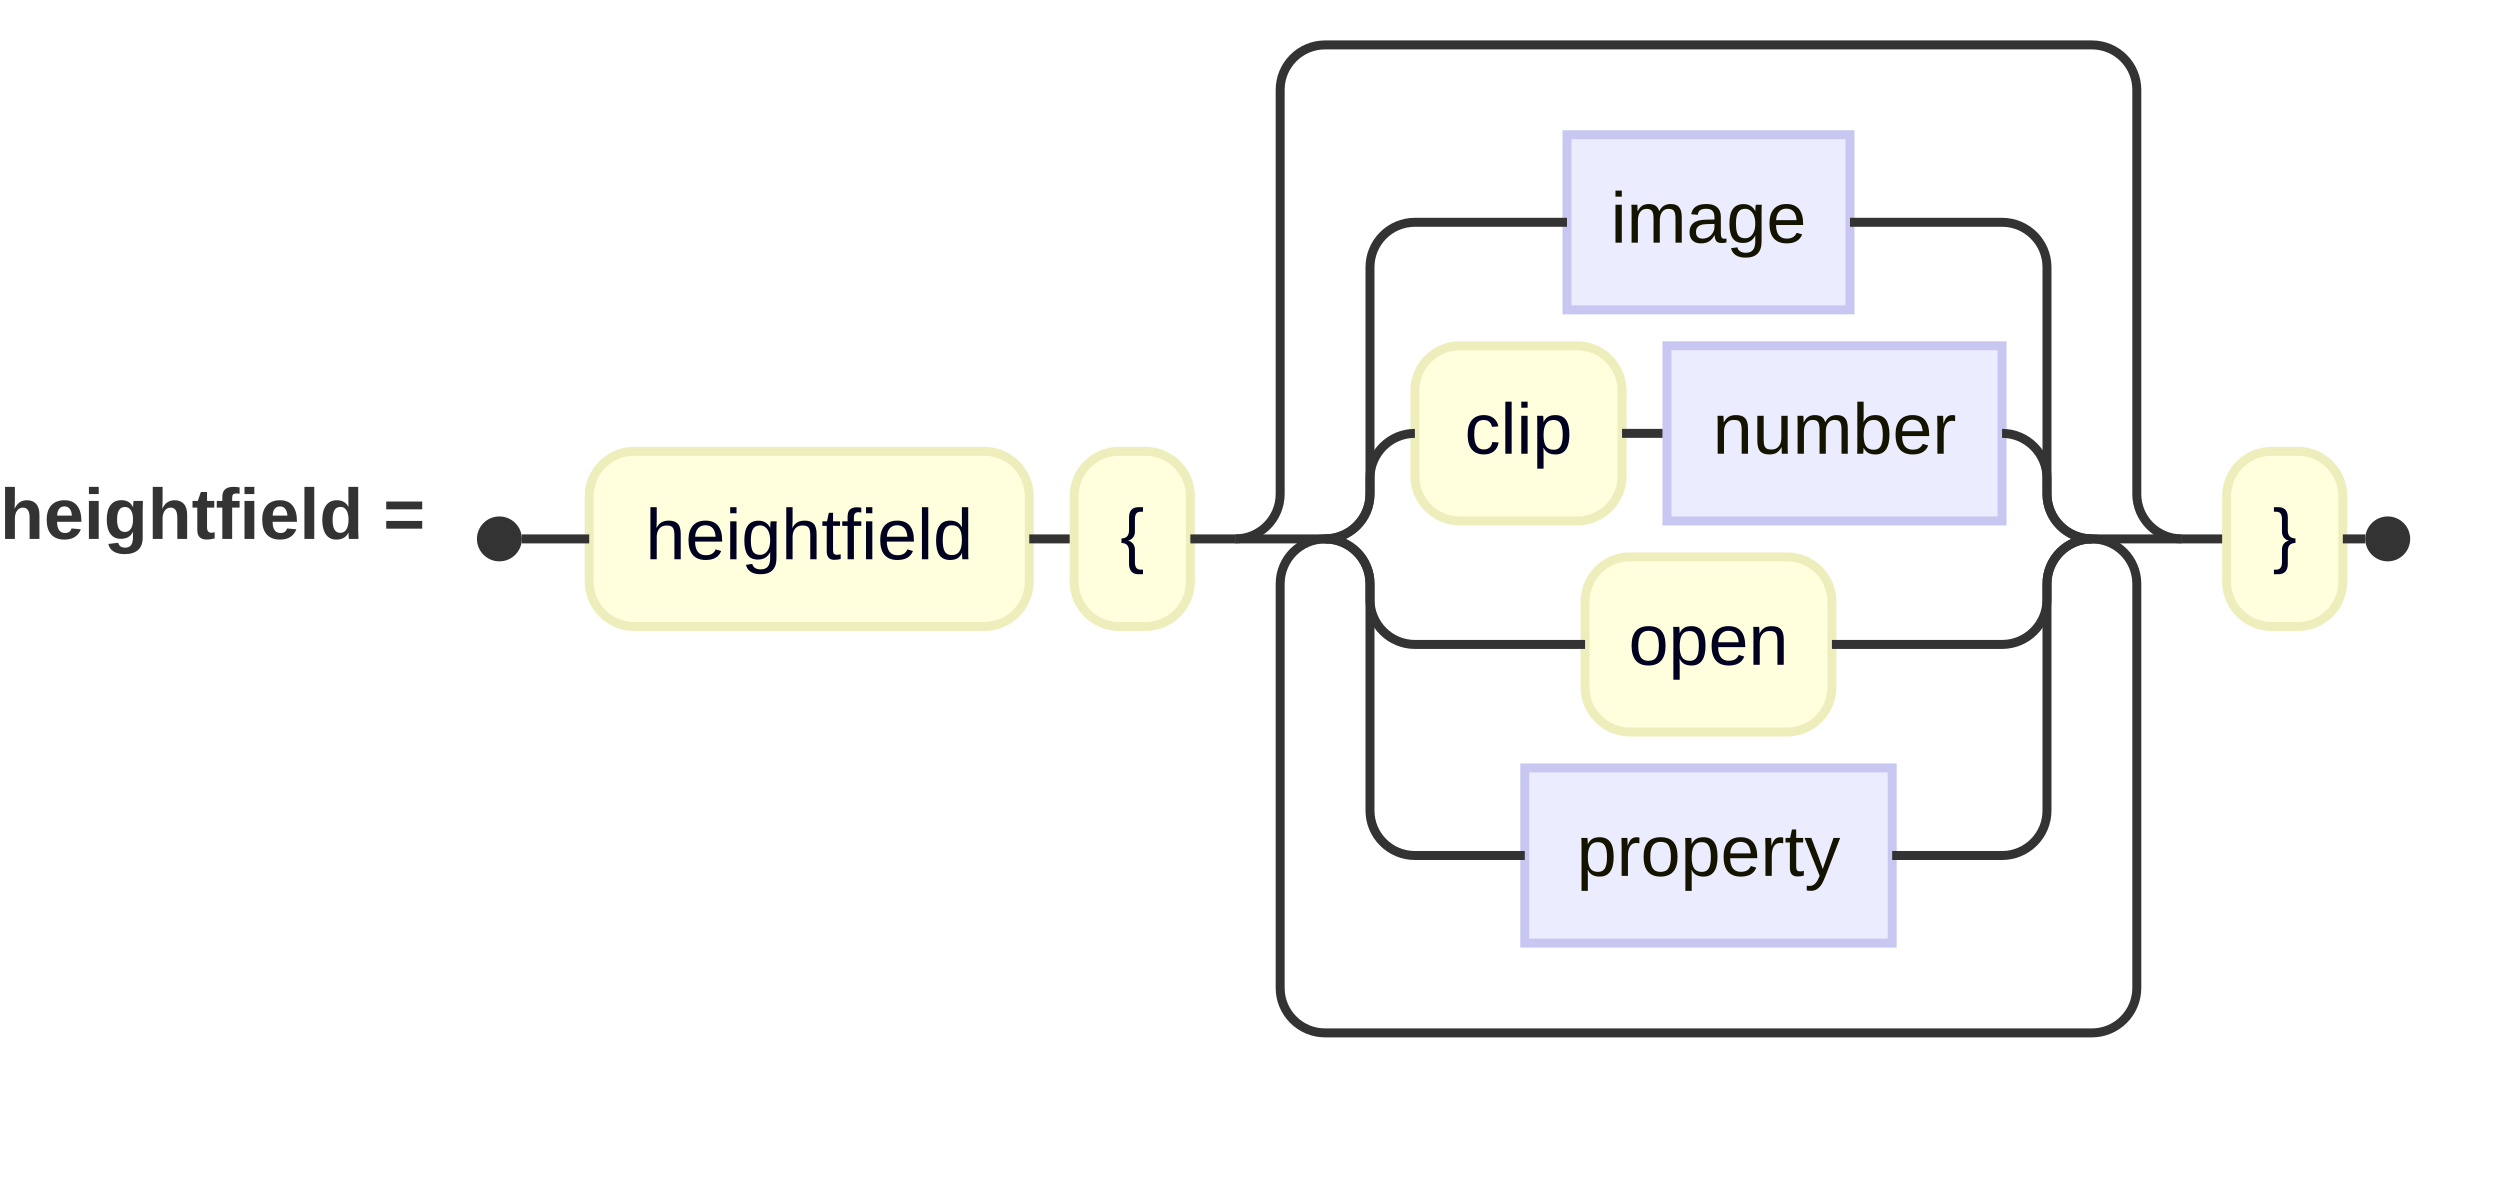
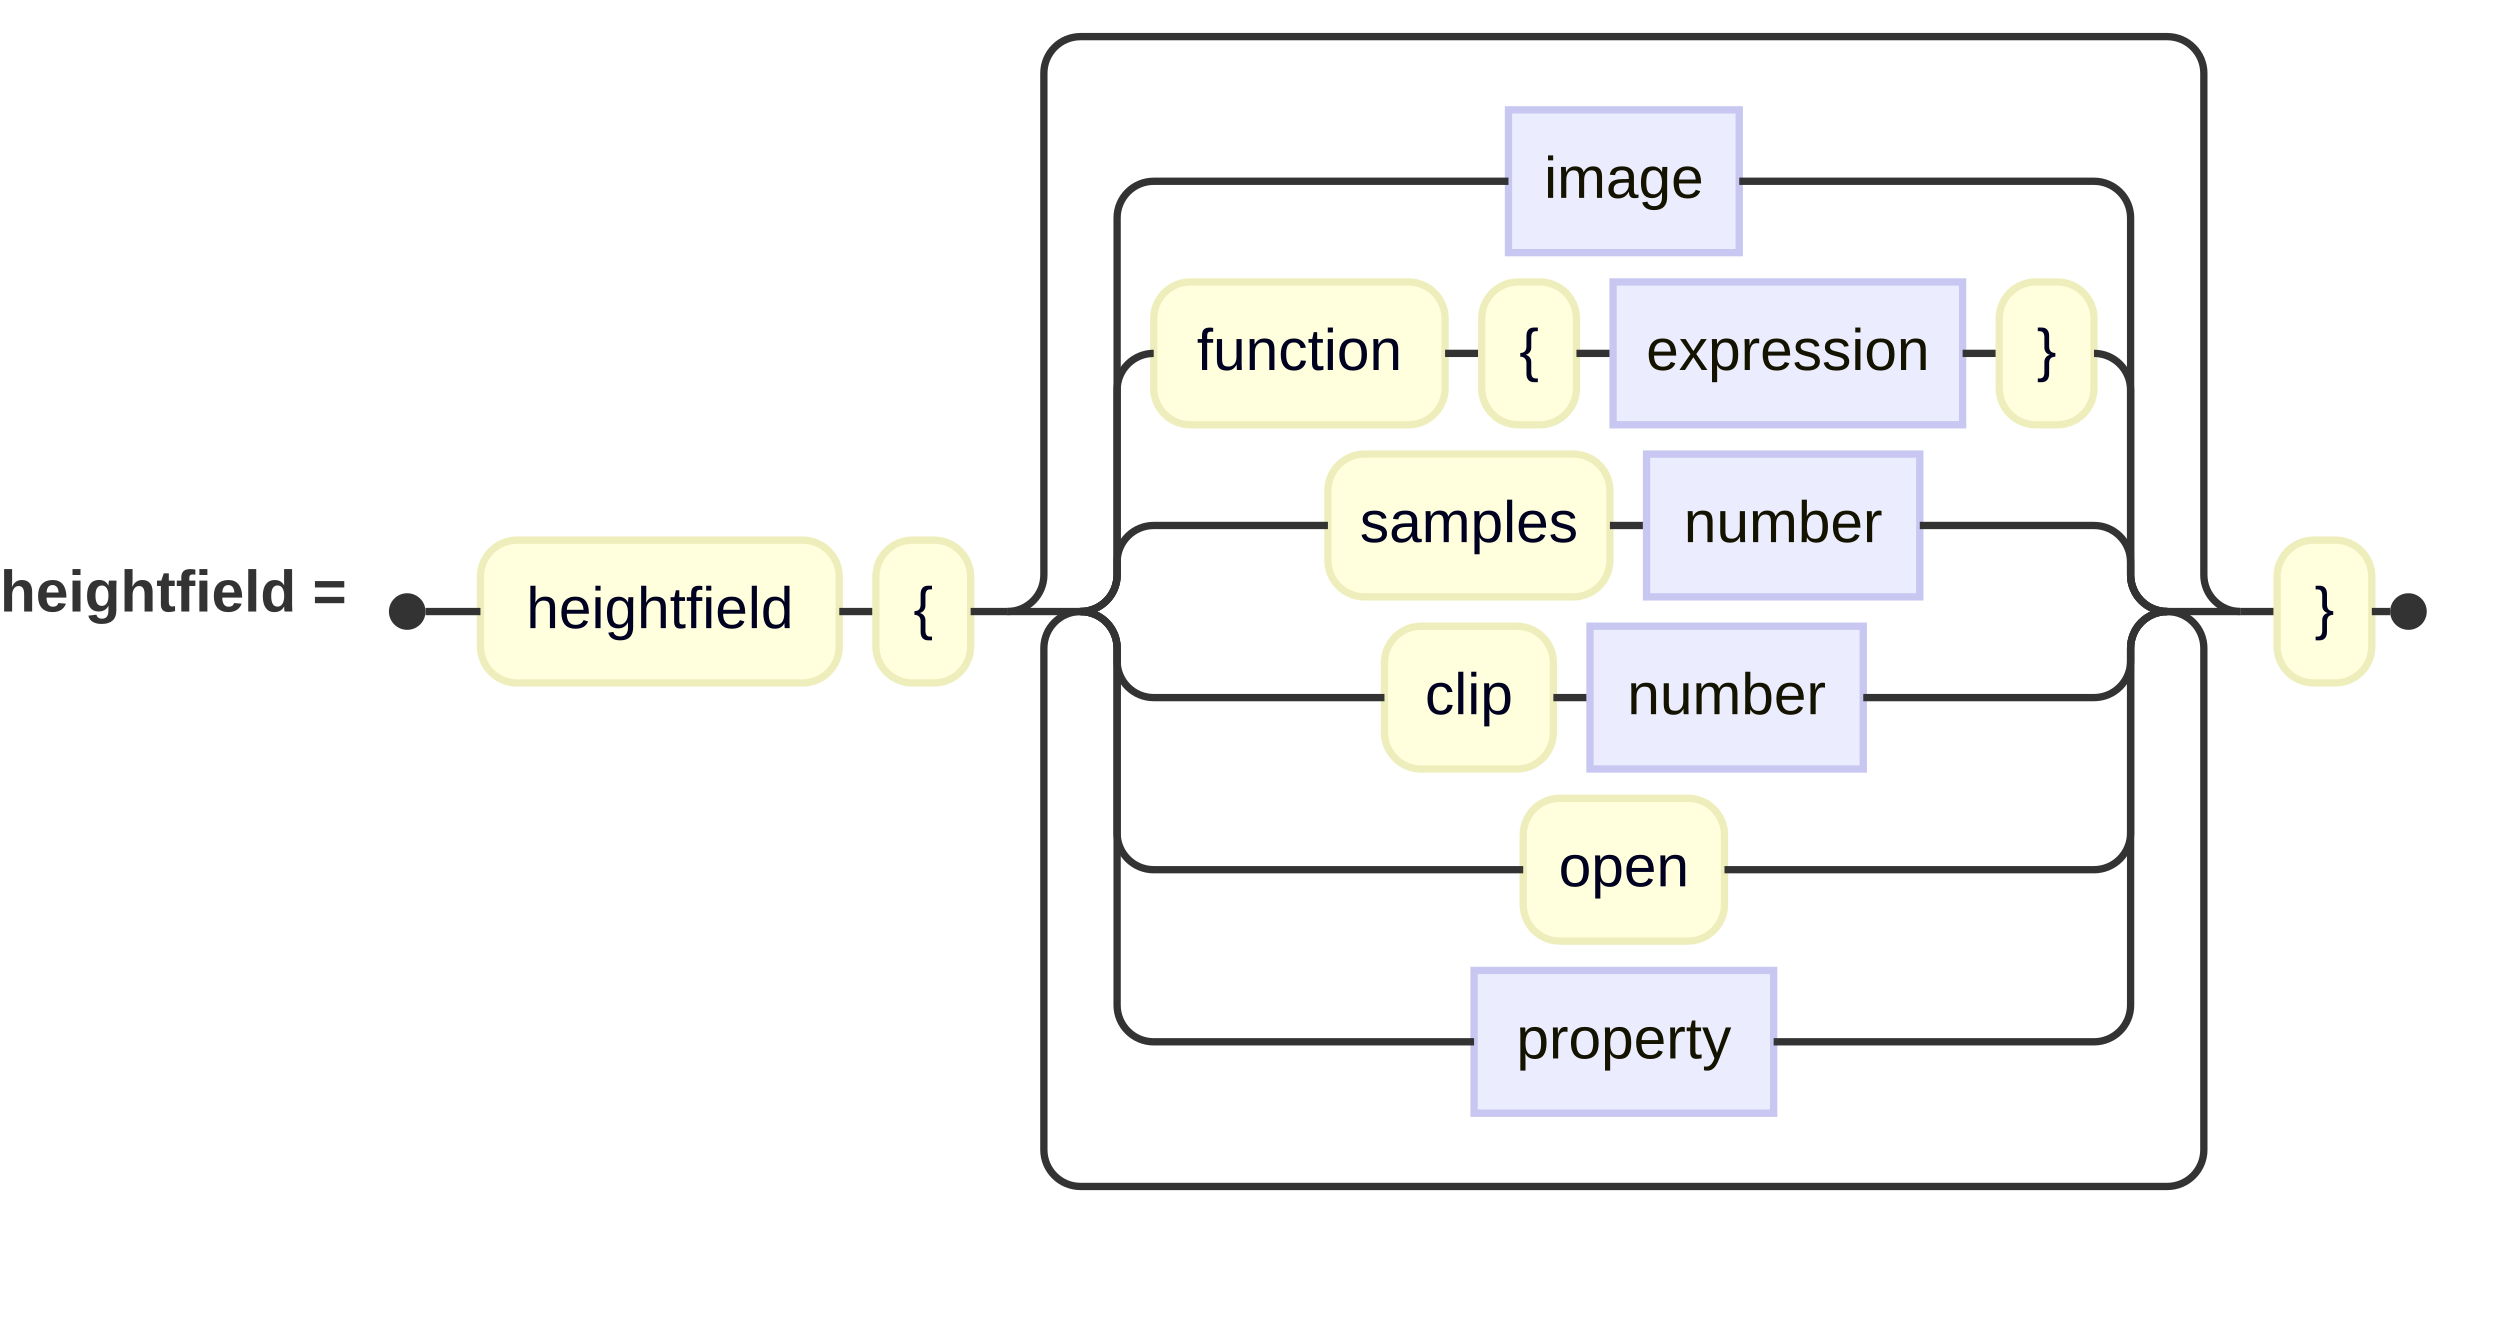
- <svg xmlns="http://www.w3.org/2000/svg" id="my-svg" width="100%" class="railroad-diagram" style="max-width: 556.688px; background-color: transparent;" viewBox="0 0 556.688 268" role="graphics-document document" aria-roledescription="railroadEbnf">
+ <svg xmlns="http://www.w3.org/2000/svg" id="my-svg" width="100%" class="railroad-diagram" style="max-width: 682.703px; background-color: transparent;" viewBox="0 0 682.703 362" role="graphics-document document" aria-roledescription="railroadEbnf">
  <style>#my-svg{font-family:"trebuchet ms",verdana,arial,sans-serif;font-size:16px;fill:#333;}@keyframes edge-animation-frame{from{stroke-dashoffset:0;}}@keyframes dash{to{stroke-dashoffset:0;}}#my-svg .edge-animation-slow{stroke-dasharray:9,5!important;stroke-dashoffset:900;animation:dash 50s linear infinite;stroke-linecap:round;}#my-svg .edge-animation-fast{stroke-dasharray:9,5!important;stroke-dashoffset:900;animation:dash 20s linear infinite;stroke-linecap:round;}#my-svg .error-icon{fill:#552222;}#my-svg .error-text{fill:#552222;stroke:#552222;}#my-svg .edge-thickness-normal{stroke-width:1px;}#my-svg .edge-thickness-thick{stroke-width:3.5px;}#my-svg .edge-pattern-solid{stroke-dasharray:0;}#my-svg .edge-thickness-invisible{stroke-width:0;fill:none;}#my-svg .edge-pattern-dashed{stroke-dasharray:3;}#my-svg .edge-pattern-dotted{stroke-dasharray:2;}#my-svg .marker{fill:#333333;stroke:#333333;}#my-svg .marker.cross{stroke:#333333;}#my-svg svg{font-family:"trebuchet ms",verdana,arial,sans-serif;font-size:16px;}#my-svg p{margin:0;}#my-svg .railroad-diagram{font-family:"trebuchet ms",verdana,arial,sans-serif;font-size:16px;}#my-svg .railroad-terminal rect{fill:#ffffde;stroke:hsl(60, 60%, 83.529%);stroke-width:2px;}#my-svg .railroad-terminal text{fill:#000021;font-family:"trebuchet ms",verdana,arial,sans-serif;font-size:16px;text-anchor:middle;dominant-baseline:middle;}#my-svg .railroad-nonterminal rect{fill:#ECECFF;stroke:hsl(240, 60%, 86.275%);stroke-width:2px;}#my-svg .railroad-nonterminal text{fill:#131300;font-family:"trebuchet ms",verdana,arial,sans-serif;font-size:16px;text-anchor:middle;dominant-baseline:middle;}#my-svg .railroad-line{stroke:#333333;stroke-width:2px;fill:none;}#my-svg .railroad-start circle,#my-svg .railroad-end circle{fill:#333333;}#my-svg .railroad-comment ellipse{fill:rgba(232,232,232, 0.8);stroke:hsl(80, 60%, 86.275%);stroke-width:2px;}#my-svg .railroad-comment text{fill:rgb(6.333, 0, 19);font-style:italic;font-family:"trebuchet ms",verdana,arial,sans-serif;font-size:16px;text-anchor:middle;dominant-baseline:middle;}#my-svg .railroad-special rect{fill:hsl(80, 100%, 96.275%);stroke:hsl(80, 60%, 86.275%);stroke-width:2px;stroke-dasharray:5,3;}#my-svg .railroad-special text{fill:#131300;font-family:"trebuchet ms",verdana,arial,sans-serif;font-size:16px;text-anchor:middle;dominant-baseline:middle;}#my-svg .railroad-rule-name{font-weight:bold;fill:#333;font-family:"trebuchet ms",verdana,arial,sans-serif;font-size:16px;}#my-svg .node .neo-node{stroke:#9370DB;}#my-svg [data-look="neo"].node rect,#my-svg [data-look="neo"].cluster rect,#my-svg [data-look="neo"].node polygon{stroke:#9370DB;filter:drop-shadow(1px 2px 2px rgba(185, 185, 185, 1));}#my-svg [data-look="neo"].swimlane.cluster rect{filter:none;}#my-svg [data-look="neo"].node path{stroke:#9370DB;stroke-width:1px;}#my-svg [data-look="neo"].node .outer-path{filter:drop-shadow(1px 2px 2px rgba(185, 185, 185, 1));}#my-svg [data-look="neo"].node .neo-line path{stroke:#9370DB;filter:none;}#my-svg [data-look="neo"].node circle{stroke:#9370DB;filter:drop-shadow(1px 2px 2px rgba(185, 185, 185, 1));}#my-svg [data-look="neo"].node circle .state-start{fill:#000000;}#my-svg [data-look="neo"].icon-shape .icon{fill:#9370DB;filter:drop-shadow(1px 2px 2px rgba(185, 185, 185, 1));}#my-svg [data-look="neo"].icon-shape .icon-neo path{stroke:#9370DB;filter:drop-shadow(1px 2px 2px rgba(185, 185, 185, 1));}#my-svg :root{--mermaid-font-family:"trebuchet ms",verdana,arial,sans-serif;}</style>
  <g />
  <g class="railroad-rule" transform="translate(0, 10)">
    <g transform="translate(131.2031, 0)">
      <g class="railroad-sequence">
-         <g class="railroad-terminal" transform="translate(0, 90.5)">
+         <g class="railroad-terminal" transform="translate(0, 137.5)">
          <rect x="0" y="0" width="97.984" height="39" rx="10" ry="10" />
          <text x="48.992" y="19.5">heightfield</text>
        </g>
-         <path class="railroad-line" d="M 97.984 110 L 107.984 110" />
-         <g class="railroad-terminal" transform="translate(107.9844, 90.5)">
+         <path class="railroad-line" d="M 97.984 157 L 107.984 157" />
+         <g class="railroad-terminal" transform="translate(107.9844, 137.5)">
          <rect x="0" y="0" width="25.875" height="39" rx="10" ry="10" />
          <text x="12.938" y="19.5">{</text>
        </g>
-         <path class="railroad-line" d="M 133.859 110 L 143.859 110" />
+         <path class="railroad-line" d="M 133.859 157 L 143.859 157" />
        <g class="railroad-repetition" transform="translate(143.8594, 0)">
          <g class="railroad-choice" transform="translate(20, 20)">
-             <g class="railroad-nonterminal" transform="translate(53.86719, 0)">
+             <g class="railroad-nonterminal" transform="translate(116.875, 0)">
              <rect x="0" y="0" width="63.016" height="39" />
              <text x="31.508" y="19.5">image</text>
            </g>
-             <path class="railroad-line" d="M 0 90 A 10 10 0 0 0 10 80 L 10 29.5 A 10 10 0 0 1 20 19.5 L 53.867 19.5" />
-             <path class="railroad-line" d="M 116.883 19.5 L 150.75 19.5 A 10 10 0 0 1 160.75 29.5 L 160.75 80 A 10 10 0 0 0 170.75 90" />
+             <path class="railroad-line" d="M 0 137 A 10 10 0 0 0 10 127 L 10 29.5 A 10 10 0 0 1 20 19.5 L 116.875 19.5" />
+             <path class="railroad-line" d="M 179.891 19.5 L 276.766 19.5 A 10 10 0 0 1 286.766 29.5 L 286.766 127 A 10 10 0 0 0 296.766 137" />
            <g class="railroad-sequence" transform="translate(20, 47)">
+               <g class="railroad-terminal" transform="translate(0, 0)">
+                 <rect x="0" y="0" width="79.562" height="39" rx="10" ry="10" />
+                 <text x="39.781" y="19.5">function</text>
+               </g>
+               <path class="railroad-line" d="M 79.562 19.5 L 89.562 19.5" />
+               <g class="railroad-terminal" transform="translate(89.5625, 0)">
+                 <rect x="0" y="0" width="25.875" height="39" rx="10" ry="10" />
+                 <text x="12.938" y="19.5">{</text>
+               </g>
+               <path class="railroad-line" d="M 115.438 19.5 L 125.438 19.5" />
+               <g class="railroad-nonterminal" transform="translate(125.4375, 0)">
+                 <rect x="0" y="0" width="95.453" height="39" />
+                 <text x="47.727" y="19.5">expression</text>
+               </g>
+               <path class="railroad-line" d="M 220.891 19.5 L 230.891 19.5" />
+               <g class="railroad-terminal" transform="translate(230.8906, 0)">
+                 <rect x="0" y="0" width="25.875" height="39" rx="10" ry="10" />
+                 <text x="12.938" y="19.5">}</text>
+               </g>
+             </g>
+             <path class="railroad-line" d="M 0 137 A 10 10 0 0 0 10 127 L 10 76.5 A 10 10 0 0 1 20 66.5 L 20 66.5" />
+             <path class="railroad-line" d="M 276.766 66.5 L 276.766 66.5 A 10 10 0 0 1 286.766 76.5 L 286.766 127 A 10 10 0 0 0 296.766 137" />
+             <g class="railroad-sequence" transform="translate(67.57031, 94)">
+               <g class="railroad-terminal" transform="translate(0, 0)">
+                 <rect x="0" y="0" width="77" height="39" rx="10" ry="10" />
+                 <text x="38.5" y="19.5">samples</text>
+               </g>
+               <path class="railroad-line" d="M 77 19.5 L 87 19.5" />
+               <g class="railroad-nonterminal" transform="translate(87, 0)">
+                 <rect x="0" y="0" width="74.625" height="39" />
+                 <text x="37.312" y="19.5">number</text>
+               </g>
+             </g>
+             <path class="railroad-line" d="M 0 137 A 10 10 0 0 0 10 127 L 10 123.5 A 10 10 0 0 1 20 113.5 L 67.57 113.5" />
+             <path class="railroad-line" d="M 229.195 113.5 L 276.766 113.5 A 10 10 0 0 1 286.766 123.5 L 286.766 127 A 10 10 0 0 0 296.766 137" />
+             <g class="railroad-sequence" transform="translate(83.00781, 141)">
              <g class="railroad-terminal" transform="translate(0, 0)">
                <rect x="0" y="0" width="46.125" height="39" rx="10" ry="10" />
                <text x="23.062" y="19.5">clip</text>
              </g>
              <path class="railroad-line" d="M 46.125 19.5 L 56.125 19.5" />
              <g class="railroad-nonterminal" transform="translate(56.125, 0)">
                <rect x="0" y="0" width="74.625" height="39" />
                <text x="37.312" y="19.5">number</text>
              </g>
            </g>
-             <path class="railroad-line" d="M 0 90 A 10 10 0 0 0 10 80 L 10 76.5 A 10 10 0 0 1 20 66.5 L 20 66.5" />
-             <path class="railroad-line" d="M 150.75 66.5 L 150.75 66.5 A 10 10 0 0 1 160.75 76.5 L 160.75 80 A 10 10 0 0 0 170.75 90" />
-             <g class="railroad-terminal" transform="translate(57.89062, 94)">
+             <path class="railroad-line" d="M 0 137 A 10 10 0 0 1 10 147 L 10 150.5 A 10 10 0 0 0 20 160.5 L 83.008 160.5" />
+             <path class="railroad-line" d="M 213.758 160.5 L 276.766 160.5 A 10 10 0 0 0 286.766 150.5 L 286.766 147 A 10 10 0 0 1 296.766 137" />
+             <g class="railroad-terminal" transform="translate(120.8984, 188)">
              <rect x="0" y="0" width="54.969" height="39" rx="10" ry="10" />
              <text x="27.484" y="19.5">open</text>
            </g>
-             <path class="railroad-line" d="M 0 90 A 10 10 0 0 1 10 100 L 10 103.5 A 10 10 0 0 0 20 113.5 L 57.891 113.5" />
-             <path class="railroad-line" d="M 112.859 113.5 L 150.75 113.5 A 10 10 0 0 0 160.75 103.5 L 160.75 100 A 10 10 0 0 1 170.75 90" />
-             <g class="railroad-nonterminal" transform="translate(44.46875, 141)">
+             <path class="railroad-line" d="M 0 137 A 10 10 0 0 1 10 147 L 10 197.5 A 10 10 0 0 0 20 207.5 L 120.898 207.5" />
+             <path class="railroad-line" d="M 175.867 207.5 L 276.766 207.5 A 10 10 0 0 0 286.766 197.5 L 286.766 147 A 10 10 0 0 1 296.766 137" />
+             <g class="railroad-nonterminal" transform="translate(107.4766, 235)">
              <rect x="0" y="0" width="81.812" height="39" />
              <text x="40.906" y="19.5">property</text>
            </g>
-             <path class="railroad-line" d="M 0 90 A 10 10 0 0 1 10 100 L 10 150.5 A 10 10 0 0 0 20 160.5 L 44.469 160.5" />
-             <path class="railroad-line" d="M 126.281 160.5 L 150.75 160.5 A 10 10 0 0 0 160.75 150.5 L 160.75 100 A 10 10 0 0 1 170.75 90" />
+             <path class="railroad-line" d="M 0 137 A 10 10 0 0 1 10 147 L 10 244.5 A 10 10 0 0 0 20 254.5 L 107.477 254.5" />
+             <path class="railroad-line" d="M 189.289 254.5 L 276.766 254.5 A 10 10 0 0 0 286.766 244.5 L 286.766 147 A 10 10 0 0 1 296.766 137" />
          </g>
-           <path class="railroad-line" d="M 0 110 L 20 110" />
-           <path class="railroad-line" d="M 190.75 110 L 210.75 110" />
-           <path class="railroad-line" d="M 190.75 110 A 10 10 0 0 1 200.75 120 L 200.75 210 A 10 10 0 0 1 190.75 220 L 20 220 A 10 10 0 0 1 10 210 L 10 120 A 10 10 0 0 1 20 110" />
-           <path class="railroad-line" d="M 0 110 A 10 10 0 0 0 10 100 L 10 10 A 10 10 0 0 1 20 0 L 190.75 0 A 10 10 0 0 1 200.75 10 L 200.75 100 A 10 10 0 0 0 210.75 110" />
+           <path class="railroad-line" d="M 0 157 L 20 157" />
+           <path class="railroad-line" d="M 316.766 157 L 336.766 157" />
+           <path class="railroad-line" d="M 316.766 157 A 10 10 0 0 1 326.766 167 L 326.766 304 A 10 10 0 0 1 316.766 314 L 20 314 A 10 10 0 0 1 10 304 L 10 167 A 10 10 0 0 1 20 157" />
+           <path class="railroad-line" d="M 0 157 A 10 10 0 0 0 10 147 L 10 10 A 10 10 0 0 1 20 0 L 316.766 0 A 10 10 0 0 1 326.766 10 L 326.766 147 A 10 10 0 0 0 336.766 157" />
        </g>
-         <path class="railroad-line" d="M 354.609 110 L 364.609 110" />
-         <g class="railroad-terminal" transform="translate(364.6094, 90.5)">
+         <path class="railroad-line" d="M 480.625 157 L 490.625 157" />
+         <g class="railroad-terminal" transform="translate(490.625, 137.5)">
          <rect x="0" y="0" width="25.875" height="39" rx="10" ry="10" />
          <text x="12.938" y="19.5">}</text>
        </g>
      </g>
    </g>
    <g class="railroad-rule-name-group">
-       <text class="railroad-rule-name" x="0" y="110">heightfield =</text>
+       <text class="railroad-rule-name" x="0" y="157">heightfield =</text>
    </g>
    <g class="railroad-start">
-       <circle cx="111.203" cy="110" r="5" />
+       <circle cx="111.203" cy="157" r="5" />
    </g>
    <g class="railroad-end">
-       <circle cx="531.688" cy="110" r="5" />
+       <circle cx="657.703" cy="157" r="5" />
    </g>
-     <path class="railroad-line" d="M 116.203 110 L 131.203 110" />
-     <path class="railroad-line" d="M 521.688 110 L 526.688 110" />
+     <path class="railroad-line" d="M 116.203 157 L 131.203 157" />
+     <path class="railroad-line" d="M 647.703 157 L 652.703 157" />
  </g>
</svg>
